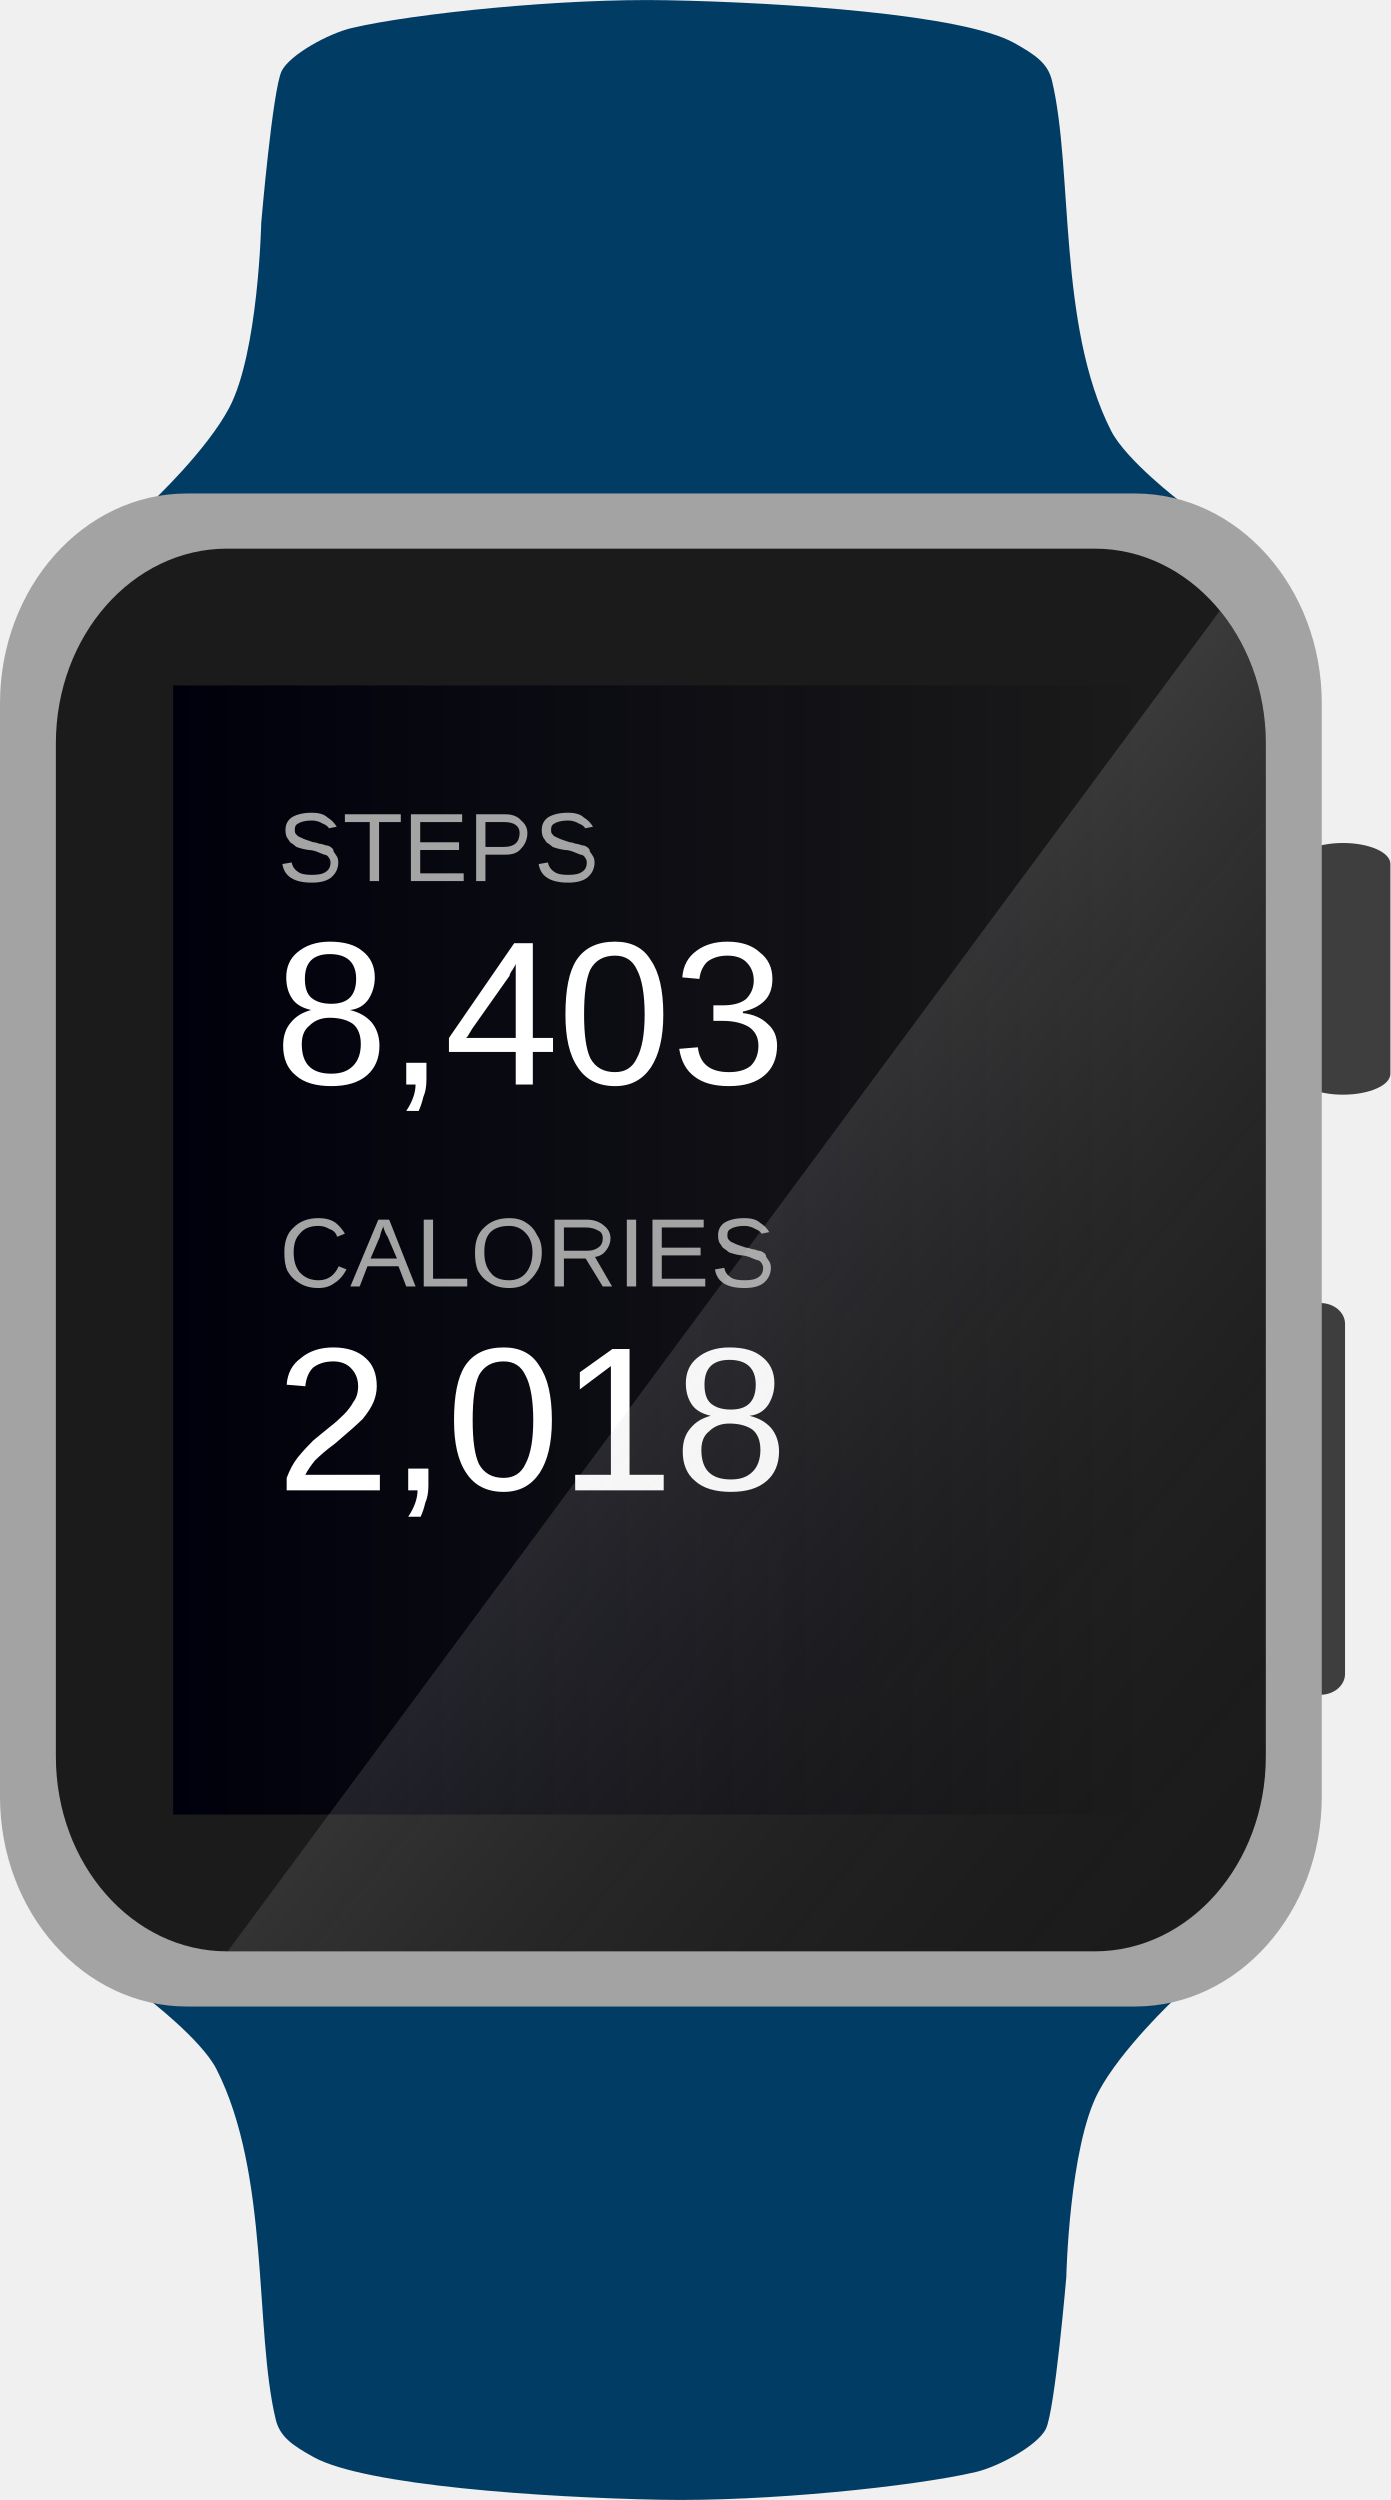
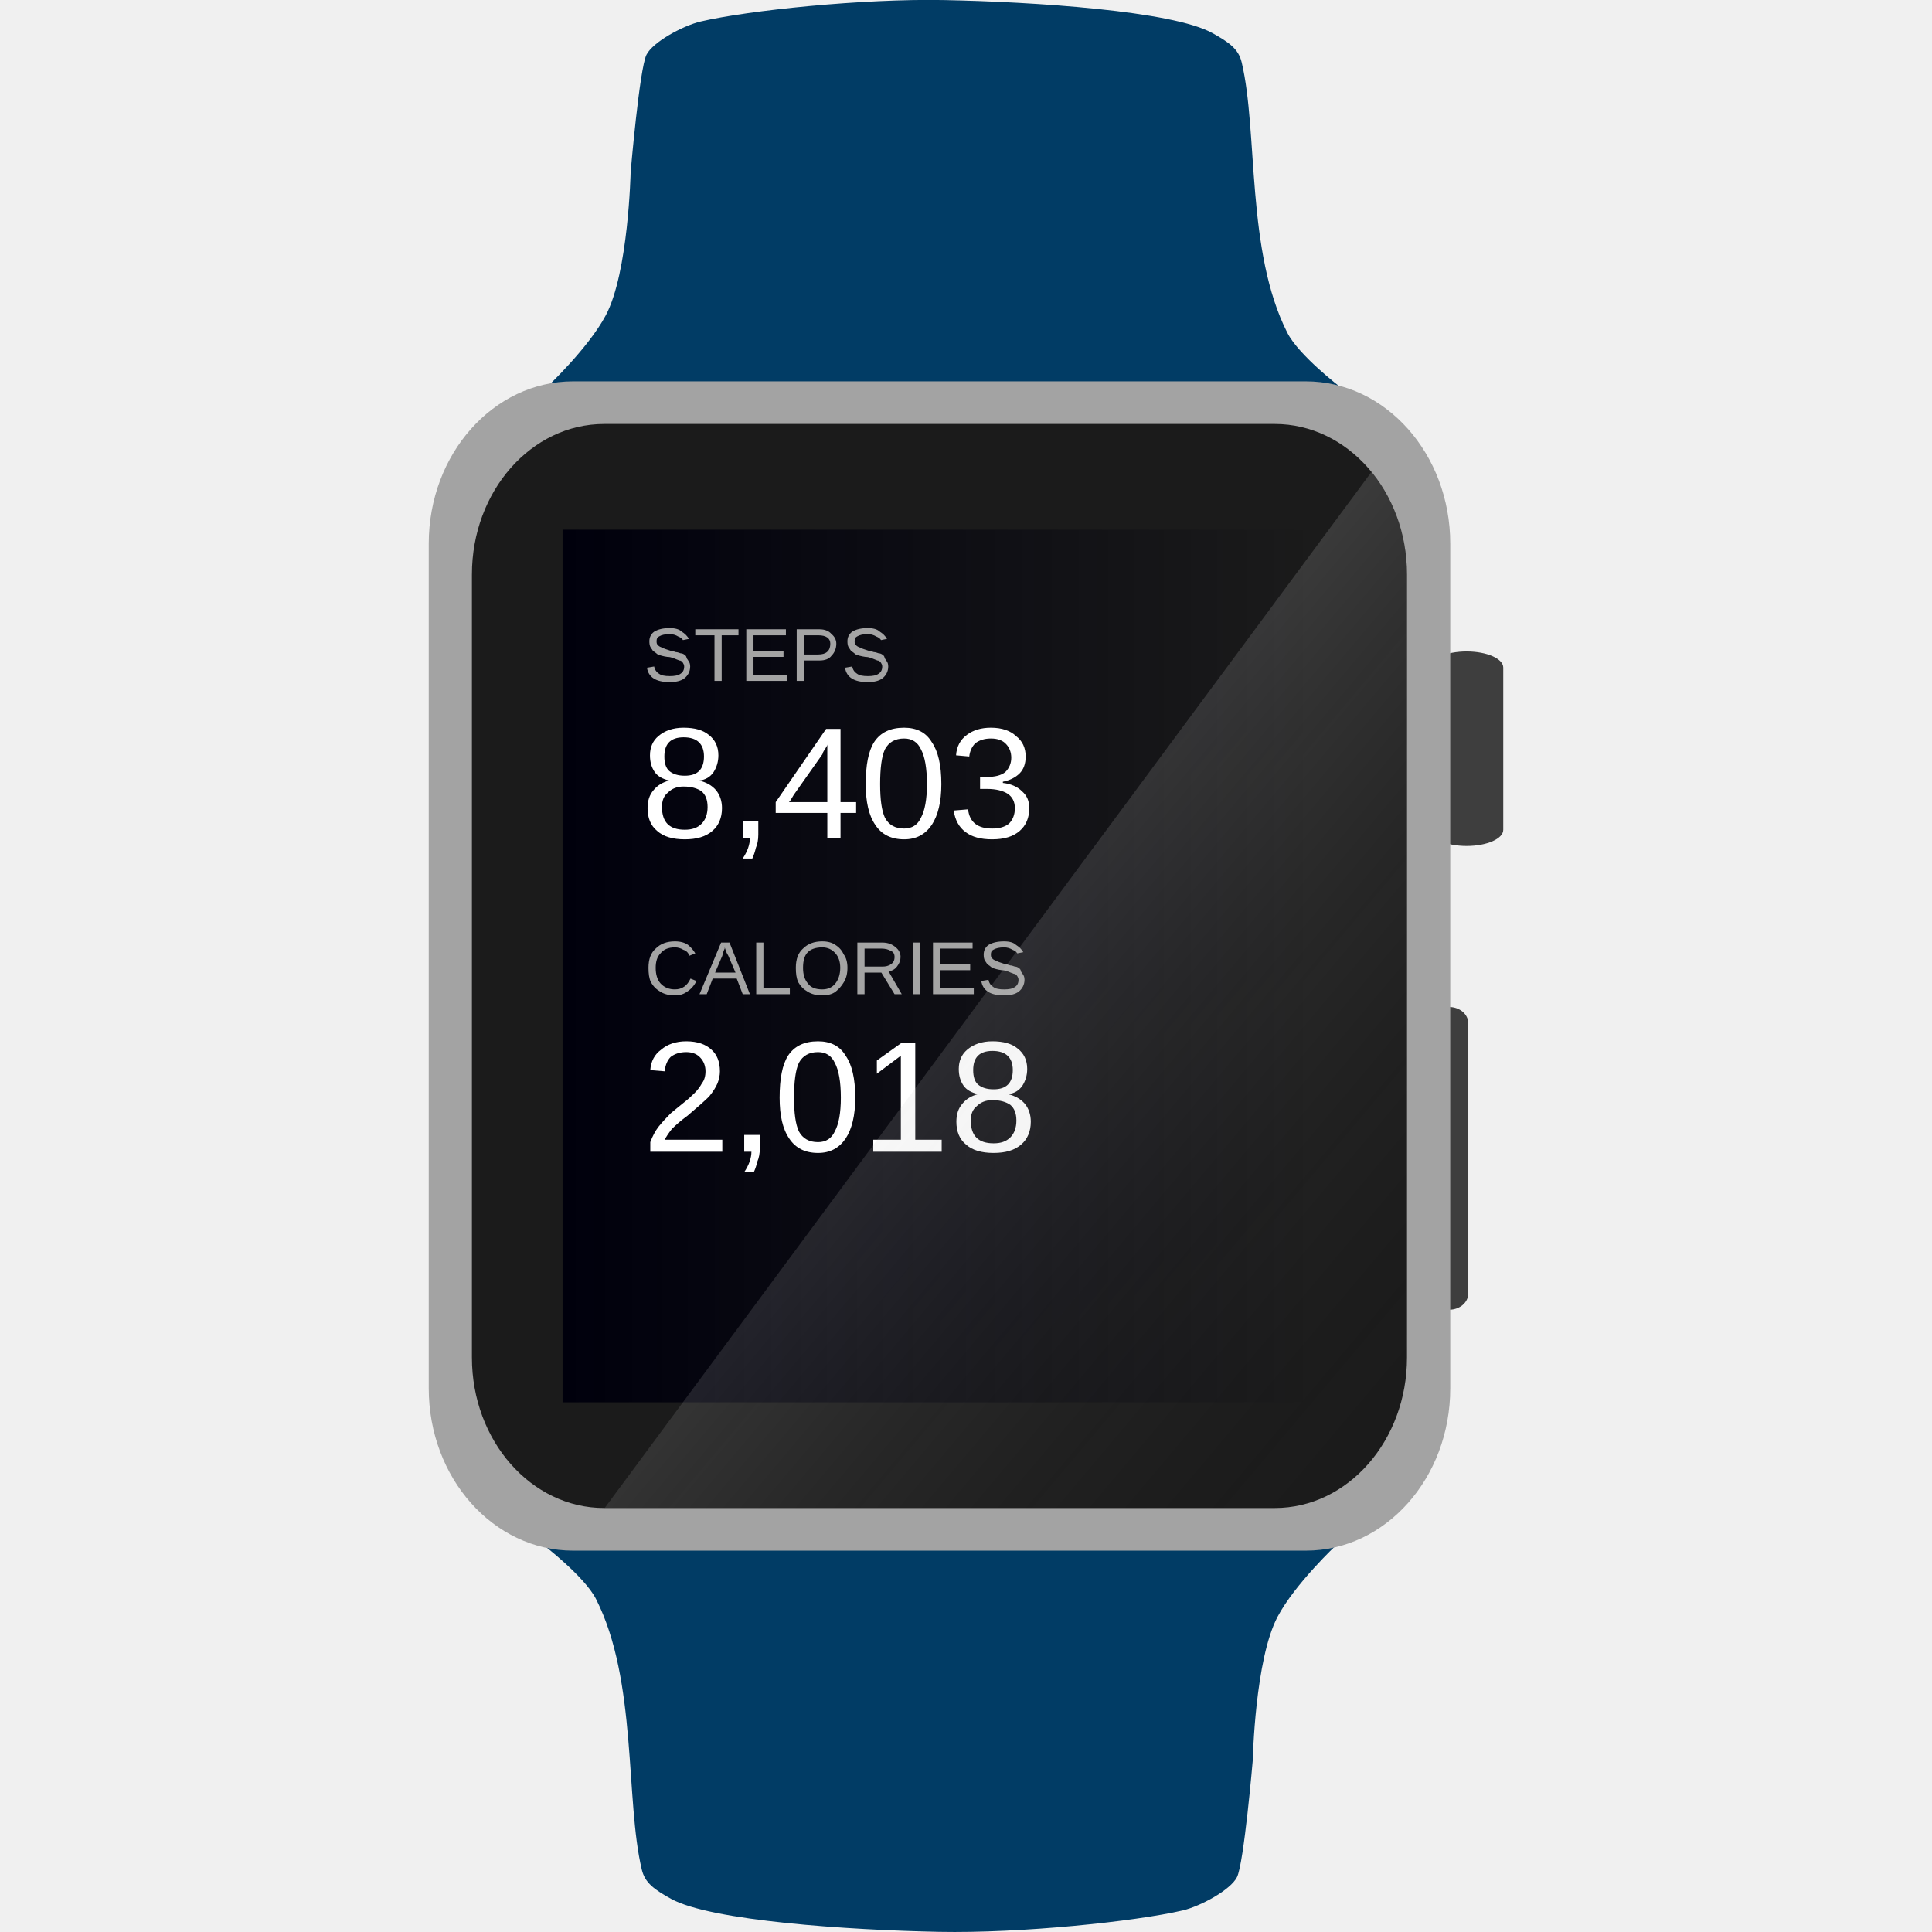
- <svg xmlns="http://www.w3.org/2000/svg" xmlns:xlink="http://www.w3.org/1999/xlink" width="52.862" height="95.05" viewBox="0 0 13.987 25.149" version="1.1" id="svg8">
+ <svg xmlns="http://www.w3.org/2000/svg" xmlns:xlink="http://www.w3.org/1999/xlink" width="95.05" height="95.05" viewBox="0 0 25.149 25.149" version="1.1" id="svg8">
  <defs id="defs2">
    <linearGradient id="linearGradient1040">
      <stop id="stop1036" offset="0" style="stop-color:#ffffff;stop-opacity:0.21" />
      <stop id="stop1038" offset="1" style="stop-color:#393939;stop-opacity:0" />
    </linearGradient>
    <linearGradient id="linearGradient1004">
      <stop style="stop-color:#ffffff;stop-opacity:0.268" offset="0" id="stop1000" />
      <stop style="stop-color:#a7a7a7;stop-opacity:0" offset="1" id="stop1002" />
    </linearGradient>
    <linearGradient id="linearGradient906">
      <stop style="stop-color:#00000c;stop-opacity:1;" offset="0" id="stop902" />
      <stop style="stop-color:#00000c;stop-opacity:0;" offset="1" id="stop904" />
    </linearGradient>
    <linearGradient xlink:href="#linearGradient906" id="linearGradient908" x1="7.96" y1="13.039" x2="17.772" y2="13.039" gradientUnits="userSpaceOnUse" />
    <linearGradient xlink:href="#linearGradient1004" id="linearGradient1006" x1="32.831" y1="2.874" x2="39.178" y2="8.129" gradientUnits="userSpaceOnUse" gradientTransform="translate(-19.42029,10.71646)" />
    <linearGradient xlink:href="#linearGradient1040" id="linearGradient1034" x1="122.552" y1="22.037" x2="152.018" y2="46.848" gradientUnits="userSpaceOnUse" gradientTransform="matrix(0.2645833,0,0,0.2645833,-27.35358,5.564951)" />
-     <linearGradient xlink:href="#linearGradient906" id="linearGradient1042" gradientUnits="userSpaceOnUse" x1="7.96" y1="13.039" x2="17.772" y2="13.039" gradientTransform="translate(-6.21798,-0.4648641)" />
+     <linearGradient xlink:href="#linearGradient906" id="linearGradient1042" gradientUnits="userSpaceOnUse" x1="7.96" y1="13.039" x2="17.772" y2="13.039" gradientTransform="translate(-6.21798,-0.4648645)" />
  </defs>
-   <path style="opacity:1;fill:#013c65;fill-opacity:1;stroke:none;stroke-width:0.265px;stroke-linecap:butt;stroke-linejoin:miter;stroke-opacity:1" d="m 1.533,5.044 c 0,0 0.545,-0.511 0.773,-0.942 0.294,-0.556 0.322,-1.86 0.322,-1.86 0,0 0.115,-1.346 0.206,-1.529 C 2.918,0.548 3.308,0.335 3.54,0.281 4.16,0.136 5.652,-0.019 6.714,0.002 c 1.172,0.023 2.971,0.141 3.489,0.43 0.215,0.12 0.339,0.206 0.38,0.38 0.215,0.901 0.055,2.461 0.595,3.522 0.15,0.295 0.695,0.711 0.695,0.711 z" id="path883" />
-   <path style="fill:#013c65;fill-opacity:1;stroke:none;stroke-width:0.265px;stroke-linecap:butt;stroke-linejoin:miter;stroke-opacity:1" d="m 11.822,20.104 c 0,0 -0.545,0.511 -0.773,0.942 -0.294,0.556 -0.322,1.86 -0.322,1.86 0,0 -0.115,1.346 -0.206,1.529 -0.083,0.166 -0.473,0.378 -0.705,0.433 -0.62,0.145 -2.112,0.3 -3.174,0.279 C 5.471,25.124 3.672,25.005 3.153,24.717 2.938,24.597 2.814,24.511 2.773,24.336 2.557,23.435 2.717,21.875 2.177,20.814 2.027,20.519 1.483,20.103 1.483,20.103 Z" id="path883-8" />
-   <rect style="opacity:1;vector-effect:none;fill:#3e3e3e;fill-opacity:1;stroke:none;stroke-width:0.118;stroke-linecap:round;stroke-linejoin:round;stroke-miterlimit:4;stroke-dasharray:none;stroke-dashoffset:0;stroke-opacity:1;paint-order:stroke fill markers" id="rect879" width="0.953" height="2.532" x="13.034" y="8.48" rx="2.378" ry="0.21" />
  <g id="layer1" transform="translate(-6.21798,-271.0065)" style="display:inline" />
-   <rect style="opacity:1;vector-effect:none;fill:#3e3e3e;fill-opacity:1;stroke:none;stroke-width:0.146;stroke-linecap:round;stroke-linejoin:round;stroke-miterlimit:4;stroke-dasharray:none;stroke-dashoffset:0;stroke-opacity:1;paint-order:stroke fill markers" id="rect881" width="0.497" height="3.941" x="13.034" y="13.108" rx="3.658" ry="0.21" />
-   <rect style="opacity:1;vector-effect:none;fill:#a3a3a3;fill-opacity:1;stroke:none;stroke-width:0.109;stroke-linecap:round;stroke-linejoin:round;stroke-miterlimit:4;stroke-dasharray:none;stroke-dashoffset:0;stroke-opacity:1;paint-order:stroke fill markers" id="rect858-0" width="13.297" height="15.221" x="0" y="4.964" ry="2.113" rx="1.88" />
-   <rect style="opacity:1;vector-effect:none;fill:#1b1b1b;fill-opacity:1;stroke:none;stroke-width:0.1;stroke-linecap:round;stroke-linejoin:round;stroke-miterlimit:4;stroke-dasharray:none;stroke-dashoffset:0;stroke-opacity:1;paint-order:stroke fill markers" id="rect858" width="12.172" height="14.111" x="0.562" y="5.519" ry="1.959" rx="1.721" />
-   <rect style="opacity:1;vector-effect:none;fill:url(#linearGradient1042);fill-opacity:1;stroke:none;stroke-width:0.1;stroke-linecap:round;stroke-linejoin:round;stroke-miterlimit:4;stroke-dasharray:none;stroke-dashoffset:0;stroke-opacity:1;paint-order:stroke fill markers" id="rect900" width="9.812" height="11.359" x="1.742" y="6.895" />
-   <text xml:space="preserve" style="font-style:normal;font-variant:normal;font-weight:normal;font-stretch:normal;font-size:10.583px;line-height:1px;font-family:Arial;-inkscape-font-specification:Arial;letter-spacing:0px;word-spacing:0px;fill:#000000;fill-opacity:1;stroke:none;stroke-width:0.265" x="25.504" y="25.616" id="text916">
-     <tspan id="tspan914" x="25.504" y="29.034" style="font-style:normal;font-variant:normal;font-weight:normal;font-stretch:normal;font-family:Arial;-inkscape-font-specification:Arial;stroke-width:0.265" />
-   </text>
-   <g id="g964" transform="translate(-6.21798,-0.4648641)">
-     <text id="text912" y="9.326" x="9.01" style="font-style:normal;font-variant:normal;font-weight:normal;font-stretch:normal;font-size:7.395px;line-height:0.699px;font-family:Arial;-inkscape-font-specification:Arial;letter-spacing:0px;word-spacing:0px;fill:#a4a4a4;fill-opacity:1;stroke:none;stroke-width:0.185" xml:space="preserve">
-       <tspan style="font-style:normal;font-variant:normal;font-weight:normal;font-stretch:normal;font-size:0.986px;font-family:Arial;-inkscape-font-specification:Arial;fill:#a4a4a4;fill-opacity:1;stroke-width:0.185" y="9.326" x="9.01" id="tspan910">STEPS</tspan>
+   <g id="g106" transform="translate(5.581006)">
+     <path id="path883" d="m 1.533,5.044 c 0,0 0.545,-0.511 0.773,-0.942 0.294,-0.556 0.322,-1.86 0.322,-1.86 0,0 0.115,-1.346 0.206,-1.529 0.083,-0.166 0.473,-0.378 0.705,-0.433 0.62,-0.145 2.112,-0.3 3.174,-0.279 1.172,0.023 2.971,0.141 3.489,0.43 0.215,0.12 0.339,0.206 0.38,0.38 0.215,0.901 0.055,2.461 0.595,3.522 0.15,0.295 0.695,0.711 0.695,0.711 z" style="opacity:1;fill:#013c65;fill-opacity:1;stroke:none;stroke-width:0.265px;stroke-linecap:butt;stroke-linejoin:miter;stroke-opacity:1" />
+     <path id="path883-8" d="m 11.822,20.104 c 0,0 -0.545,0.511 -0.773,0.942 -0.294,0.556 -0.322,1.86 -0.322,1.86 0,0 -0.115,1.346 -0.206,1.529 -0.083,0.166 -0.473,0.378 -0.705,0.433 -0.62,0.145 -2.112,0.3 -3.174,0.279 C 5.471,25.124 3.672,25.005 3.153,24.717 2.938,24.597 2.814,24.511 2.773,24.336 2.557,23.435 2.717,21.875 2.177,20.814 2.027,20.519 1.483,20.103 1.483,20.103 Z" style="fill:#013c65;fill-opacity:1;stroke:none;stroke-width:0.265px;stroke-linecap:butt;stroke-linejoin:miter;stroke-opacity:1" />
+     <rect ry="0.21" rx="2.378" y="8.48" x="13.034" height="2.532" width="0.953" id="rect879" style="opacity:1;vector-effect:none;fill:#3e3e3e;fill-opacity:1;stroke:none;stroke-width:0.118;stroke-linecap:round;stroke-linejoin:round;stroke-miterlimit:4;stroke-dasharray:none;stroke-dashoffset:0;stroke-opacity:1;paint-order:stroke fill markers" />
+     <rect ry="0.21" rx="3.658" y="13.108" x="13.034" height="3.941" width="0.497" id="rect881" style="opacity:1;vector-effect:none;fill:#3e3e3e;fill-opacity:1;stroke:none;stroke-width:0.146;stroke-linecap:round;stroke-linejoin:round;stroke-miterlimit:4;stroke-dasharray:none;stroke-dashoffset:0;stroke-opacity:1;paint-order:stroke fill markers" />
+     <rect rx="1.88" ry="2.113" y="4.964" x="0" height="15.221" width="13.297" id="rect858-0" style="opacity:1;vector-effect:none;fill:#a3a3a3;fill-opacity:1;stroke:none;stroke-width:0.109;stroke-linecap:round;stroke-linejoin:round;stroke-miterlimit:4;stroke-dasharray:none;stroke-dashoffset:0;stroke-opacity:1;paint-order:stroke fill markers" />
+     <rect rx="1.721" ry="1.959" y="5.519" x="0.562" height="14.111" width="12.172" id="rect858" style="opacity:1;vector-effect:none;fill:#1b1b1b;fill-opacity:1;stroke:none;stroke-width:0.1;stroke-linecap:round;stroke-linejoin:round;stroke-miterlimit:4;stroke-dasharray:none;stroke-dashoffset:0;stroke-opacity:1;paint-order:stroke fill markers" />
+     <rect y="6.895" x="1.742" height="11.359" width="9.812" id="rect900" style="opacity:1;vector-effect:none;fill:url(#linearGradient1042);fill-opacity:1;stroke:none;stroke-width:0.1;stroke-linecap:round;stroke-linejoin:round;stroke-miterlimit:4;stroke-dasharray:none;stroke-dashoffset:0;stroke-opacity:1;paint-order:stroke fill markers" />
+     <text id="text916" y="25.616" x="25.504" style="font-style:normal;font-variant:normal;font-weight:normal;font-stretch:normal;font-size:10.583px;line-height:1px;font-family:Arial;-inkscape-font-specification:Arial;letter-spacing:0px;word-spacing:0px;fill:#000000;fill-opacity:1;stroke:none;stroke-width:0.265" xml:space="preserve">
+       <tspan style="font-style:normal;font-variant:normal;font-weight:normal;font-stretch:normal;font-family:Arial;-inkscape-font-specification:Arial;stroke-width:0.265" y="29.034" x="25.504" id="tspan914" />
    </text>
-     <text id="text912-2" y="11.377" x="8.971" style="font-style:normal;font-variant:normal;font-weight:normal;font-stretch:normal;font-size:15.416px;line-height:1.457px;font-family:Arial;-inkscape-font-specification:Arial;letter-spacing:0px;word-spacing:0px;fill:#000000;fill-opacity:1;stroke:none;stroke-width:0.385" xml:space="preserve">
-       <tspan style="font-style:normal;font-variant:normal;font-weight:normal;font-stretch:normal;font-size:2.055px;font-family:Arial;-inkscape-font-specification:Arial;fill:#ffffff;fill-opacity:1;stroke-width:0.385" y="11.377" x="8.971" id="tspan910-8">8,403</tspan>
-     </text>
+     <g transform="translate(-6.21798,-0.4648645)" id="g964">
+       <text xml:space="preserve" style="font-style:normal;font-variant:normal;font-weight:normal;font-stretch:normal;font-size:7.395px;line-height:0.699px;font-family:Arial;-inkscape-font-specification:Arial;letter-spacing:0px;word-spacing:0px;fill:#a4a4a4;fill-opacity:1;stroke:none;stroke-width:0.185" x="9.01" y="9.326" id="text912">
+         <tspan id="tspan910" x="9.01" y="9.326" style="font-style:normal;font-variant:normal;font-weight:normal;font-stretch:normal;font-size:0.986px;font-family:Arial;-inkscape-font-specification:Arial;fill:#a4a4a4;fill-opacity:1;stroke-width:0.185">STEPS</tspan>
+       </text>
+       <text xml:space="preserve" style="font-style:normal;font-variant:normal;font-weight:normal;font-stretch:normal;font-size:15.416px;line-height:1.457px;font-family:Arial;-inkscape-font-specification:Arial;letter-spacing:0px;word-spacing:0px;fill:#000000;fill-opacity:1;stroke:none;stroke-width:0.385" x="8.971" y="11.377" id="text912-2">
+         <tspan id="tspan910-8" x="8.971" y="11.377" style="font-style:normal;font-variant:normal;font-weight:normal;font-stretch:normal;font-size:2.055px;font-family:Arial;-inkscape-font-specification:Arial;fill:#ffffff;fill-opacity:1;stroke-width:0.385">8,403</tspan>
+       </text>
+     </g>
+     <g transform="translate(-6.229367,-0.4648645)" id="g970">
+       <text xml:space="preserve" style="font-style:normal;font-variant:normal;font-weight:normal;font-stretch:normal;font-size:7.395px;line-height:0.699px;font-family:Arial;-inkscape-font-specification:Arial;letter-spacing:0px;word-spacing:0px;fill:#a4a4a4;fill-opacity:1;stroke:none;stroke-width:0.185" x="9.043" y="13.407" id="text912-4">
+         <tspan id="tspan910-83" x="9.043" y="13.407" style="font-style:normal;font-variant:normal;font-weight:normal;font-stretch:normal;font-size:0.986px;font-family:Arial;-inkscape-font-specification:Arial;fill:#a4a4a4;fill-opacity:1;stroke-width:0.185">CALORIES</tspan>
+       </text>
+       <text xml:space="preserve" style="font-style:normal;font-variant:normal;font-weight:normal;font-stretch:normal;font-size:15.416px;line-height:1.457px;font-family:Arial;-inkscape-font-specification:Arial;letter-spacing:0px;word-spacing:0px;fill:#000000;fill-opacity:1;stroke:none;stroke-width:0.385" x="9.003" y="15.458" id="text912-2-0">
+         <tspan id="tspan910-8-8" x="9.003" y="15.458" style="font-style:normal;font-variant:normal;font-weight:normal;font-stretch:normal;font-size:2.055px;font-family:Arial;-inkscape-font-specification:Arial;fill:#ffffff;fill-opacity:1;stroke-width:0.385">2,018</tspan>
+       </text>
+     </g>
+     <path id="rect858-5" d="M 12.272,6.143 2.29,19.63 h 8.723 c 0.954,0 1.721,-0.874 1.721,-1.959 V 7.479 c 0,-0.518 -0.176,-0.986 -0.462,-1.335 z" style="opacity:1;vector-effect:none;fill:url(#linearGradient1034);fill-opacity:1;stroke:none;stroke-width:0.1;stroke-linecap:round;stroke-linejoin:round;stroke-miterlimit:4;stroke-dasharray:none;stroke-dashoffset:0;stroke-opacity:1;paint-order:stroke fill markers" />
  </g>
-   <g id="g970" transform="translate(-6.229367,-0.4648641)">
-     <text id="text912-4" y="13.407" x="9.043" style="font-style:normal;font-variant:normal;font-weight:normal;font-stretch:normal;font-size:7.395px;line-height:0.699px;font-family:Arial;-inkscape-font-specification:Arial;letter-spacing:0px;word-spacing:0px;fill:#a4a4a4;fill-opacity:1;stroke:none;stroke-width:0.185" xml:space="preserve">
-       <tspan style="font-style:normal;font-variant:normal;font-weight:normal;font-stretch:normal;font-size:0.986px;font-family:Arial;-inkscape-font-specification:Arial;fill:#a4a4a4;fill-opacity:1;stroke-width:0.185" y="13.407" x="9.043" id="tspan910-83">CALORIES</tspan>
-     </text>
-     <text id="text912-2-0" y="15.458" x="9.003" style="font-style:normal;font-variant:normal;font-weight:normal;font-stretch:normal;font-size:15.416px;line-height:1.457px;font-family:Arial;-inkscape-font-specification:Arial;letter-spacing:0px;word-spacing:0px;fill:#000000;fill-opacity:1;stroke:none;stroke-width:0.385" xml:space="preserve">
-       <tspan style="font-style:normal;font-variant:normal;font-weight:normal;font-stretch:normal;font-size:2.055px;font-family:Arial;-inkscape-font-specification:Arial;fill:#ffffff;fill-opacity:1;stroke-width:0.385" y="15.458" x="9.003" id="tspan910-8-8">2,018</tspan>
-     </text>
-   </g>
-   <path style="opacity:1;vector-effect:none;fill:url(#linearGradient1034);fill-opacity:1;stroke:none;stroke-width:0.1;stroke-linecap:round;stroke-linejoin:round;stroke-miterlimit:4;stroke-dasharray:none;stroke-dashoffset:0;stroke-opacity:1;paint-order:stroke fill markers" d="M 12.272,6.143 2.29,19.63 h 8.723 c 0.954,0 1.721,-0.874 1.721,-1.959 V 7.479 c 0,-0.518 -0.176,-0.986 -0.462,-1.335 z" id="rect858-5" />
</svg>
